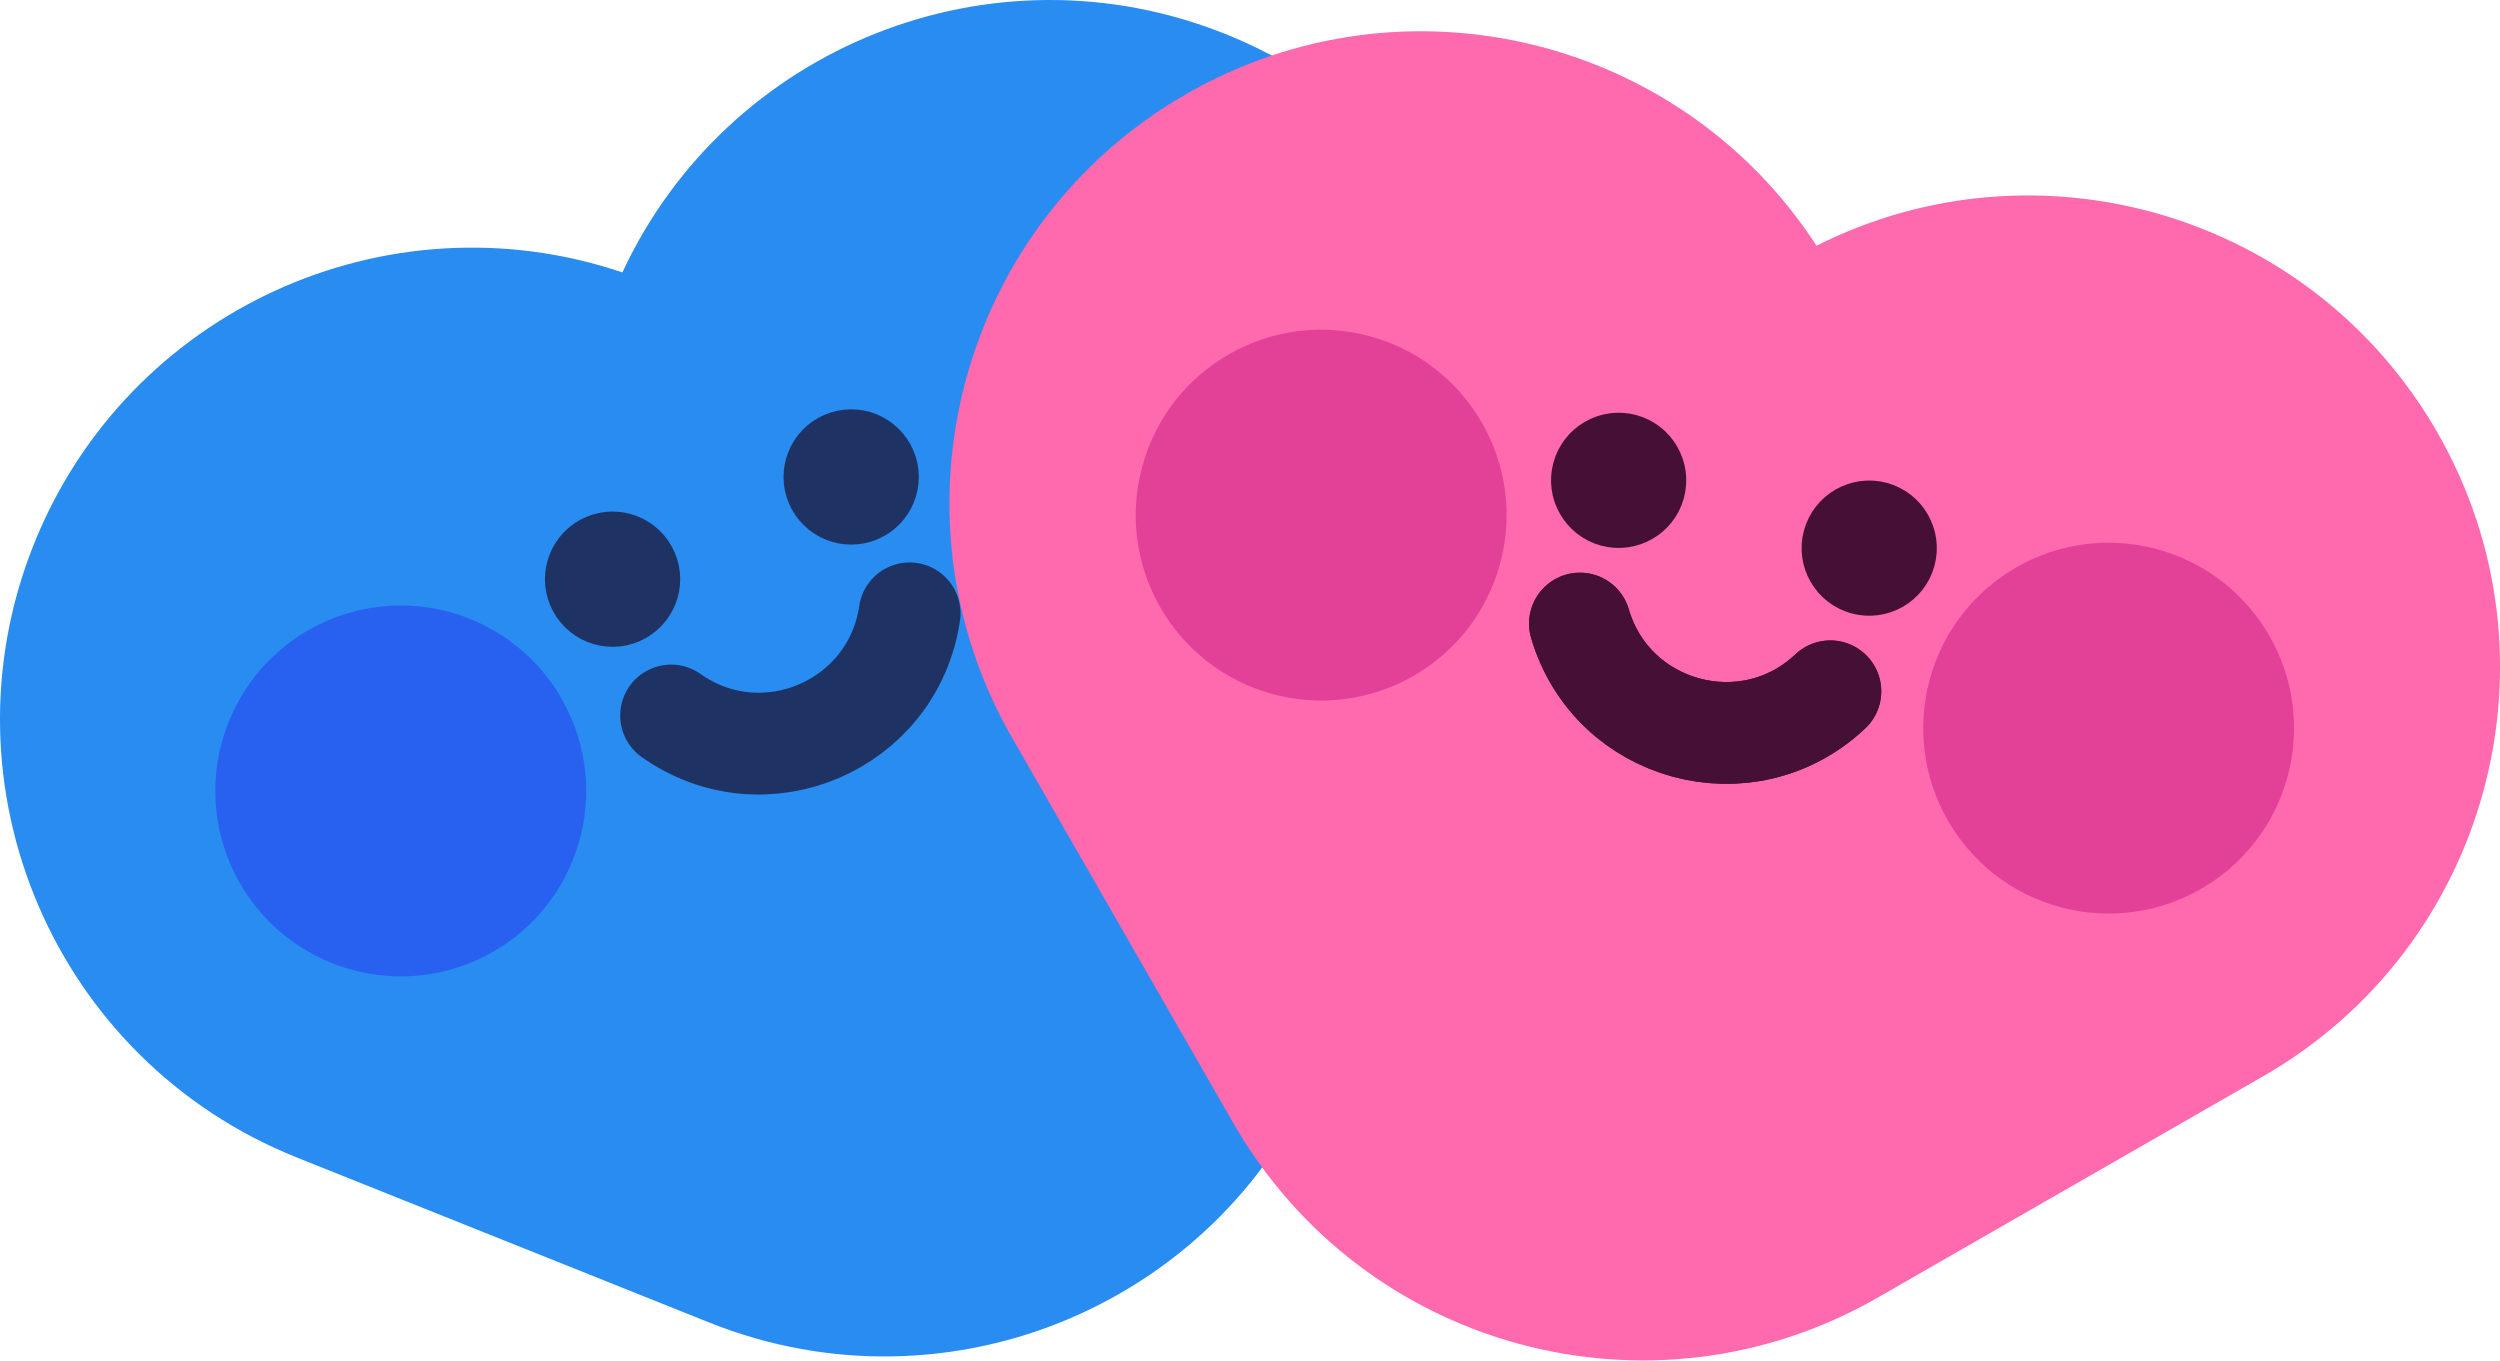
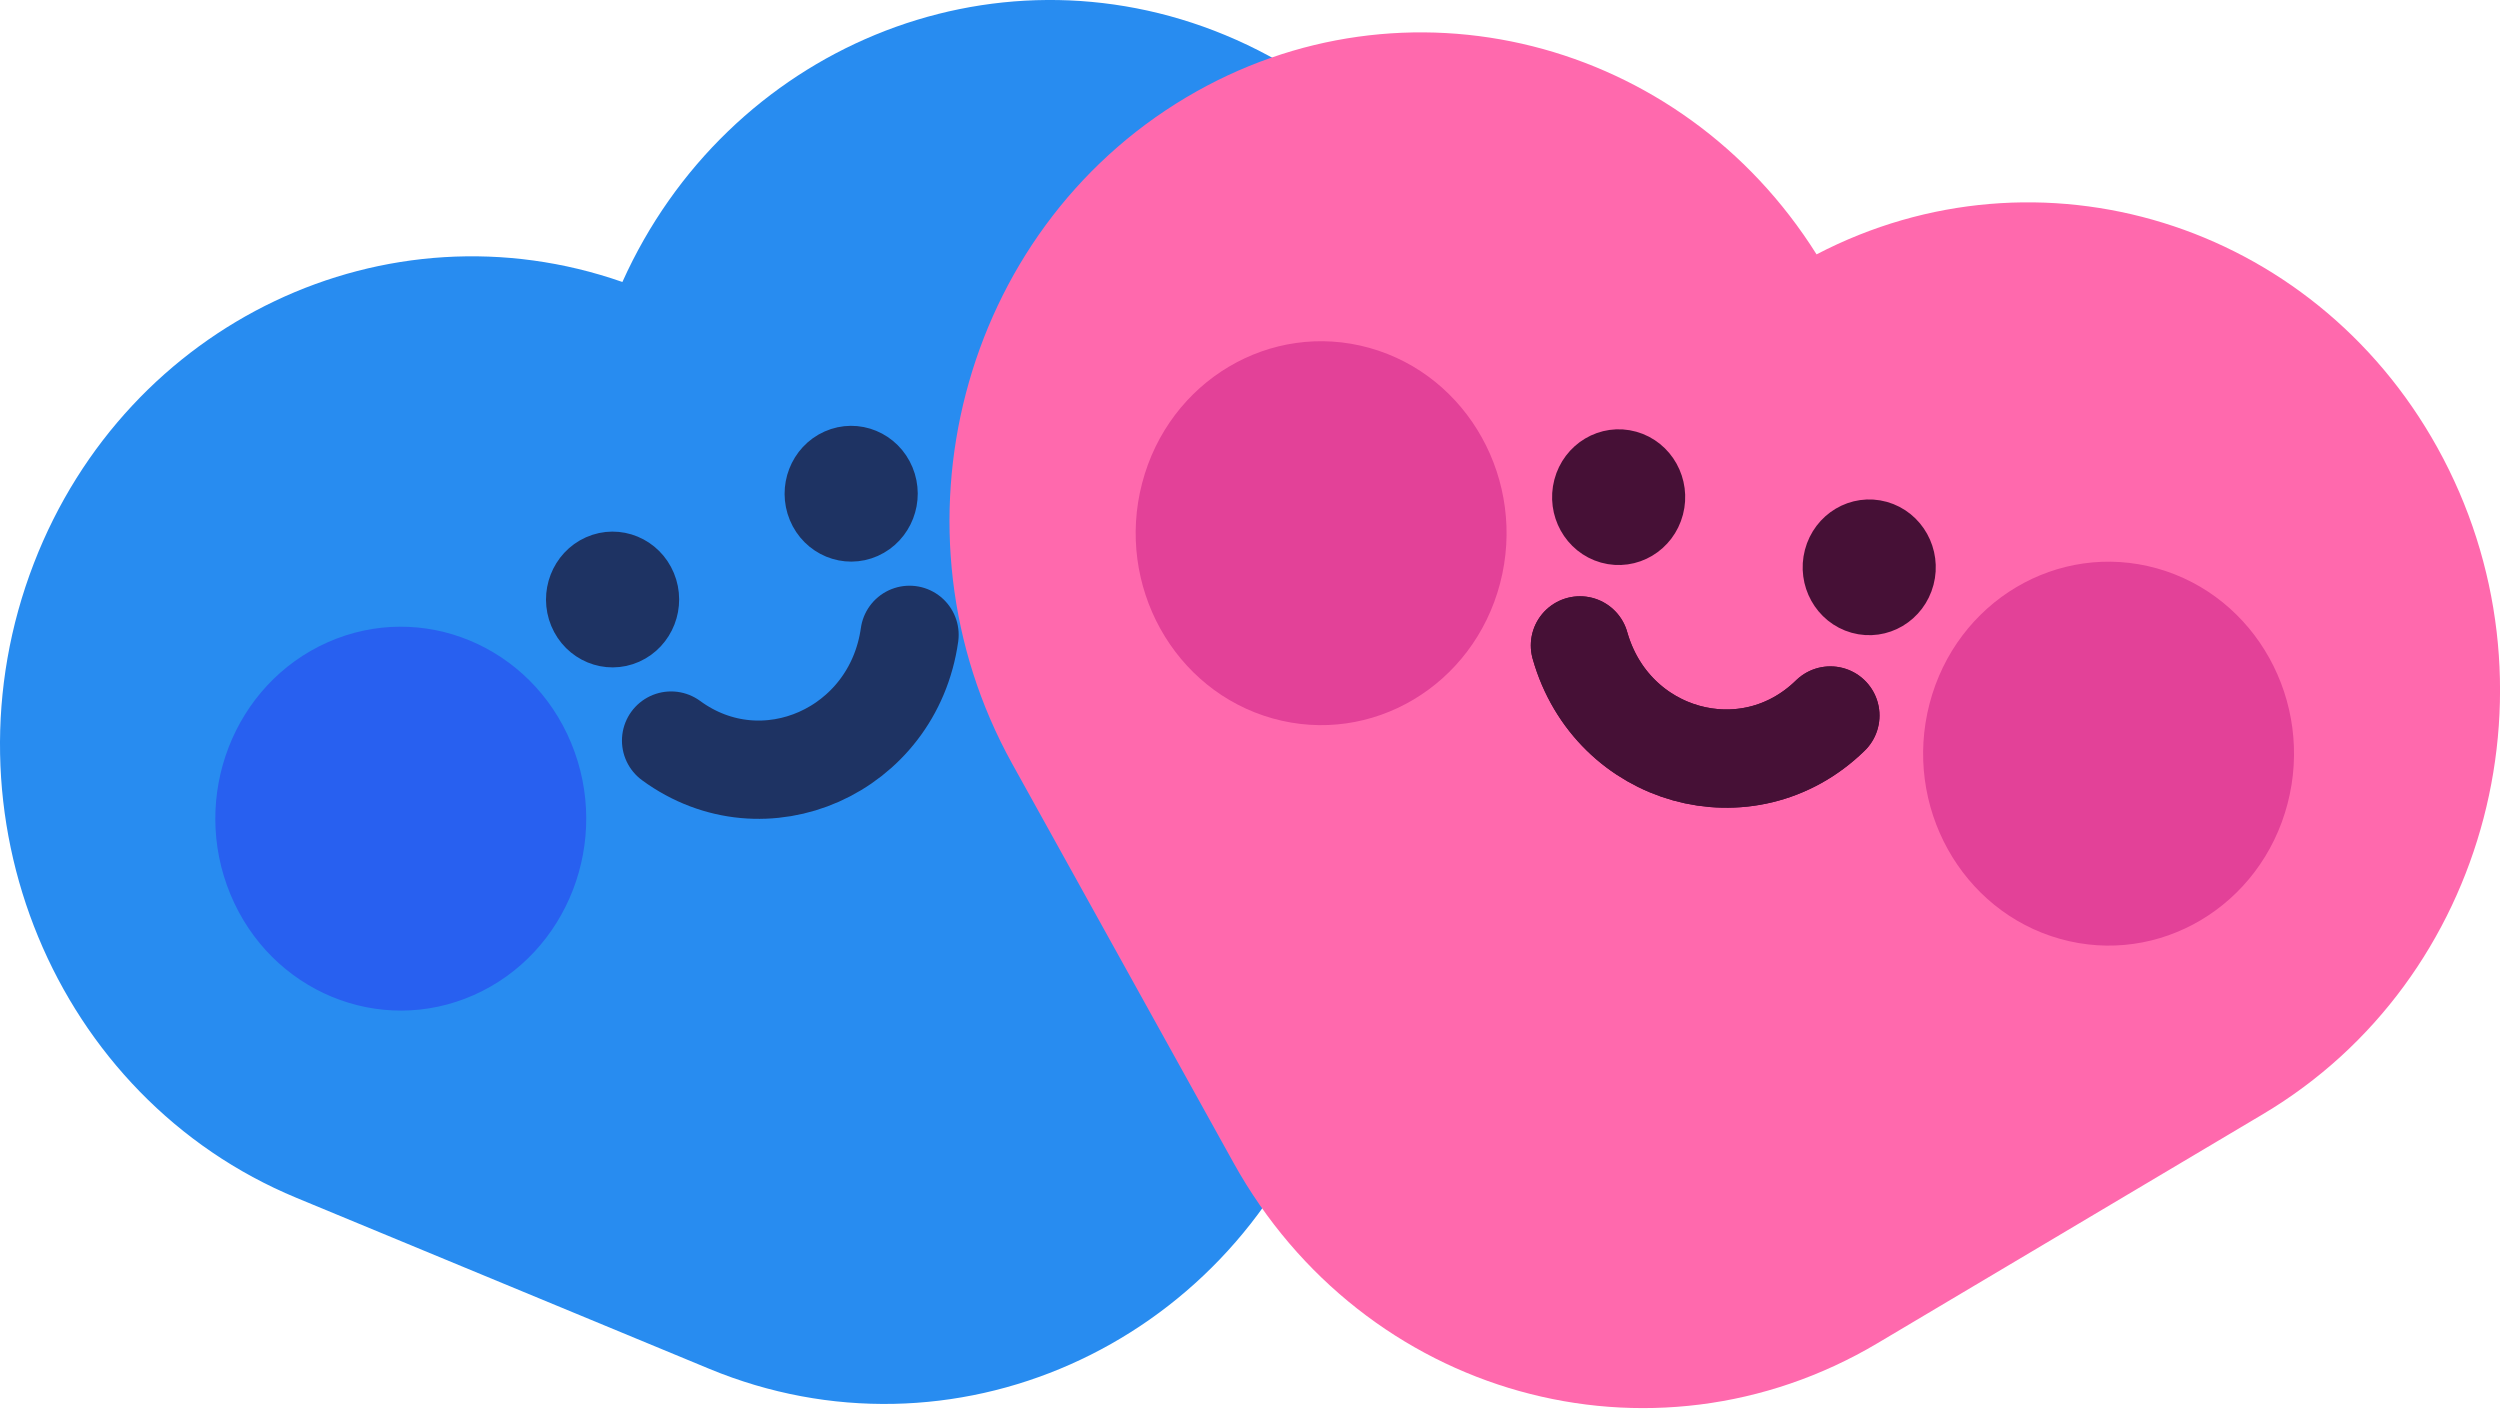
- <svg xmlns="http://www.w3.org/2000/svg" id="Layer_1" viewBox="0 0 463.45 252.2">
+ <svg xmlns="http://www.w3.org/2000/svg" id="Layer_1" viewBox="0 0 480 270.36">
  <defs>
    <style>.cls-1,.cls-2{stroke-miterlimit:18.87;stroke-width:11.32px;}.cls-1,.cls-2,.cls-3,.cls-4{fill:none;}.cls-1,.cls-3{stroke:#1e3363;}.cls-2,.cls-4{stroke:#461036;}.cls-3,.cls-4{stroke-linecap:round;stroke-linejoin:round;stroke-width:18.87px;}.cls-5{fill:#461036;}.cls-5,.cls-6,.cls-7,.cls-8,.cls-9,.cls-10{stroke-width:0px;}.cls-6{fill:#288cf0;}.cls-7{fill:#2860f0;}.cls-8{fill:#1e3363;}.cls-9{fill:#e34198;}.cls-10{fill:#ff69ad;}</style>
  </defs>
  <g id="g24">
-     <path id="path26" class="cls-6" d="M198.43,244.37c-20.57,8.81-44.5,9.78-66.92.81l-76.54-30.63C10.14,196.6-11.66,145.72,6.28,100.88,23.62,57.56,71.71,35.75,115.38,50.5,134.82,8.71,183.79-11.05,227.11,6.28c44.83,17.94,66.63,68.83,48.69,113.66l-30.63,76.54c-8.97,22.42-26.18,39.08-46.75,47.89" />
+     <path id="path26" class="cls-6" d="M205.51,261.96c-21.3,9.45-46.09,10.48-69.31.86l-79.27-32.83C10.5,210.76-12.08,156.21,6.51,108.14,24.46,61.71,74.27,38.32,119.5,54.14,139.64,9.34,190.36-11.85,235.22,6.73c46.43,19.23,69.01,73.79,50.43,121.85l-31.72,82.05c-9.29,24.03-27.11,41.89-48.42,51.33" />
  </g>
  <g id="g28">
-     <path id="path30" class="cls-8" d="M119.88,104.66c1.5,3.49-.12,7.53-3.61,9.03s-7.53-.12-9.03-3.61.12-7.53,3.61-9.03,7.53.12,9.03,3.61" />
+     <path id="path30" class="cls-8" d="M124.16,112.2c1.55,3.74-.13,8.07-3.74,9.68s-7.8-.13-9.35-3.87.13-8.07,3.74-9.68,7.8.13,9.35,3.87" />
  </g>
  <g id="g32">
-     <path id="path34" class="cls-1" d="M119.88,104.66c1.5,3.49-.12,7.53-3.61,9.03s-7.53-.12-9.03-3.61.12-7.53,3.61-9.03,7.53.12,9.03,3.61Z" />
+     <path id="path34" class="cls-1" d="M124.16,112.2c1.55,3.74-.13,8.07-3.74,9.68s-7.8-.13-9.35-3.87.13-8.07,3.74-9.68,7.8.13,9.35,3.87Z" />
  </g>
  <g id="g36">
-     <path id="path38" class="cls-8" d="M164.11,85.71c1.5,3.49-.12,7.53-3.61,9.03s-7.53-.12-9.03-3.61.12-7.53,3.61-9.03,7.53.12,9.03,3.61" />
+     <path id="path38" class="cls-8" d="M169.97,91.89c1.55,3.74-.13,8.07-3.74,9.68s-7.8-.13-9.35-3.87.13-8.07,3.74-9.68,7.8.13,9.35,3.87" />
  </g>
  <g id="g40">
-     <path id="path42" class="cls-1" d="M164.11,85.71c1.5,3.49-.12,7.53-3.61,9.03s-7.53-.12-9.03-3.61.12-7.53,3.61-9.03,7.53.12,9.03,3.61Z" />
+     <path id="path42" class="cls-1" d="M169.97,91.89c1.55,3.74-.13,8.07-3.74,9.68s-7.8-.13-9.35-3.87.13-8.07,3.74-9.68,7.8.13,9.35,3.87Z" />
  </g>
  <g id="g44">
-     <path id="path46" class="cls-3" d="M124.41,132.64c17.18,12.17,41.16,1.9,44.21-18.94" />
+     <path id="path46" class="cls-3" d="M128.85,142.19c17.8,13.05,42.63,2.04,45.78-20.3" />
  </g>
  <g id="g48">
-     <path id="path50" class="cls-9" d="M244.9,73.54c-7.47-17.45-27.68-25.53-45.13-18.06-17.45,7.47-25.53,27.68-18.06,45.13s27.68,25.53,45.13,18.06c17.45-7.47,25.53-27.68,18.06-45.13" />
+     <path id="path50" class="cls-9" d="M253.64,78.84c-7.74-18.7-28.67-27.37-46.74-19.36-18.07,8.01-26.45,29.67-18.7,48.38,7.74,18.7,28.67,27.37,46.74,19.36s26.45-29.67,18.7-48.38" />
  </g>
  <g id="g52">
-     <path id="path54" class="cls-7" d="M105.89,133.09c-7.47-17.45-27.68-25.53-45.13-18.06-17.45,7.47-25.53,27.68-18.06,45.13,7.47,17.45,27.68,25.53,45.13,18.06,17.45-7.47,25.53-27.68,18.06-45.13" />
+     <path id="path54" class="cls-7" d="M109.67,142.67c-7.74-18.7-28.67-27.37-46.74-19.36-18.07,8.01-26.45,29.67-18.7,48.38,7.74,18.7,28.67,27.37,46.74,19.36,18.07-8.01,26.45-29.67,18.7-48.38" />
  </g>
  <g id="g24-2">
-     <path id="path26-2" class="cls-10" d="M281.68,249.15c-21.6-5.84-40.97-19.93-53-40.87l-41.05-71.49c-24.05-41.88-9.59-95.32,32.29-119.37,40.46-23.23,91.72-10.53,116.83,28.13,41.17-20.73,91.85-5.86,115.08,34.6,24.05,41.88,9.59,95.32-32.29,119.37l-71.49,41.05c-20.94,12.02-44.77,14.42-66.37,8.58" />
+     <path id="path26-2" class="cls-10" d="M291.74,267.09c-22.37-6.26-42.43-21.36-54.89-43.81l-42.51-76.64c-24.9-44.89-9.93-102.18,33.44-127.96,41.91-24.91,94.99-11.28,121,30.16,42.64-22.22,95.12-6.29,119.19,37.09,24.9,44.89,9.93,102.18-33.44,127.96l-74.04,44c-21.69,12.89-46.37,15.46-68.74,9.2" />
  </g>
  <g id="g28-2">
-     <path id="path30-2" class="cls-5" d="M306.7,90.84c-.99,3.66-4.77,5.83-8.43,4.84s-5.83-4.77-4.84-8.43,4.77-5.83,8.43-4.84,5.83,4.77,4.84,8.43" />
+     <path id="path30-2" class="cls-5" d="M317.65,97.38c-1.03,3.93-4.94,6.25-8.73,5.19s-6.04-5.11-5.01-9.04,4.94-6.25,8.73-5.19c3.8,1.06,6.04,5.11,5.01,9.04" />
  </g>
  <g id="g32-2">
-     <path id="path34-2" class="cls-2" d="M306.7,90.84c-.99,3.66-4.77,5.83-8.43,4.84s-5.83-4.77-4.84-8.43,4.77-5.83,8.43-4.84,5.83,4.77,4.84,8.43Z" />
+     <path id="path34-2" class="cls-2" d="M317.65,97.38c-1.03,3.93-4.94,6.25-8.73,5.19s-6.04-5.11-5.01-9.04,4.94-6.25,8.73-5.19c3.8,1.06,6.04,5.11,5.01,9.04Z" />
  </g>
  <g id="g36-2">
-     <path id="path38-2" class="cls-5" d="M353.15,103.41c-.99,3.66-4.77,5.83-8.43,4.84s-5.83-4.77-4.84-8.43,4.77-5.83,8.43-4.84,5.83,4.77,4.84,8.43" />
+     <path id="path38-2" class="cls-5" d="M365.76,110.85c-1.03,3.93-4.94,6.25-8.73,5.19s-6.04-5.11-5.01-9.04c1.03-3.93,4.94-6.25,8.73-5.19s6.04,5.11,5.01,9.04" />
  </g>
  <g id="g40-2">
-     <path id="path42-2" class="cls-2" d="M353.15,103.41c-.99,3.66-4.77,5.83-8.43,4.84s-5.83-4.77-4.84-8.43,4.77-5.83,8.43-4.84,5.83,4.77,4.84,8.43Z" />
+     <path id="path42-2" class="cls-2" d="M365.76,110.85c-1.03,3.93-4.94,6.25-8.73,5.19s-6.04-5.11-5.01-9.04c1.03-3.93,4.94-6.25,8.73-5.19s6.04,5.11,5.01,9.04Z" />
  </g>
  <g id="g44-2">
-     <path id="path46-2" class="cls-4" d="M292.89,115.6c5.93,20.2,31.11,27.02,46.42,12.56" />
+     <path id="path46-2" class="cls-4" d="M303.35,123.92c6.14,21.66,32.22,28.96,48.08,13.46" />
  </g>
  <g id="g48-2">
-     <path id="path50-2" class="cls-9" d="M424.07,143.96c4.96-18.32-5.88-37.2-24.2-42.15-18.32-4.96-37.2,5.88-42.15,24.2s5.88,37.2,24.2,42.15,37.2-5.88,42.15-24.2" />
+     <path id="path50-2" class="cls-9" d="M439.21,154.32c5.13-19.64-6.09-39.87-25.07-45.19-18.98-5.31-38.52,6.3-43.66,25.95-5.13,19.64,6.09,39.87,25.07,45.19s38.52-6.3,43.66-25.95" />
  </g>
  <g id="g52-2">
-     <path id="path54-2" class="cls-9" d="M278.09,104.47c4.96-18.32-5.88-37.2-24.2-42.15-18.32-4.96-37.2,5.88-42.15,24.2-4.96,18.32,5.88,37.2,24.2,42.15,18.32,4.96,37.2-5.88,42.15-24.2" />
+     <path id="path54-2" class="cls-9" d="M288.02,111.99c5.13-19.64-6.09-39.87-25.07-45.19-18.98-5.31-38.52,6.3-43.66,25.95-5.13,19.64,6.09,39.87,25.07,45.19s38.52-6.3,43.66-25.95" />
  </g>
  <g id="g56">
-     <path id="path58" class="cls-4" d="M292.89,115.6c5.93,20.2,31.11,27.02,46.42,12.56" />
+     <path id="path58" class="cls-4" d="M303.35,123.92c6.14,21.66,32.22,28.96,48.08,13.46" />
  </g>
</svg>
